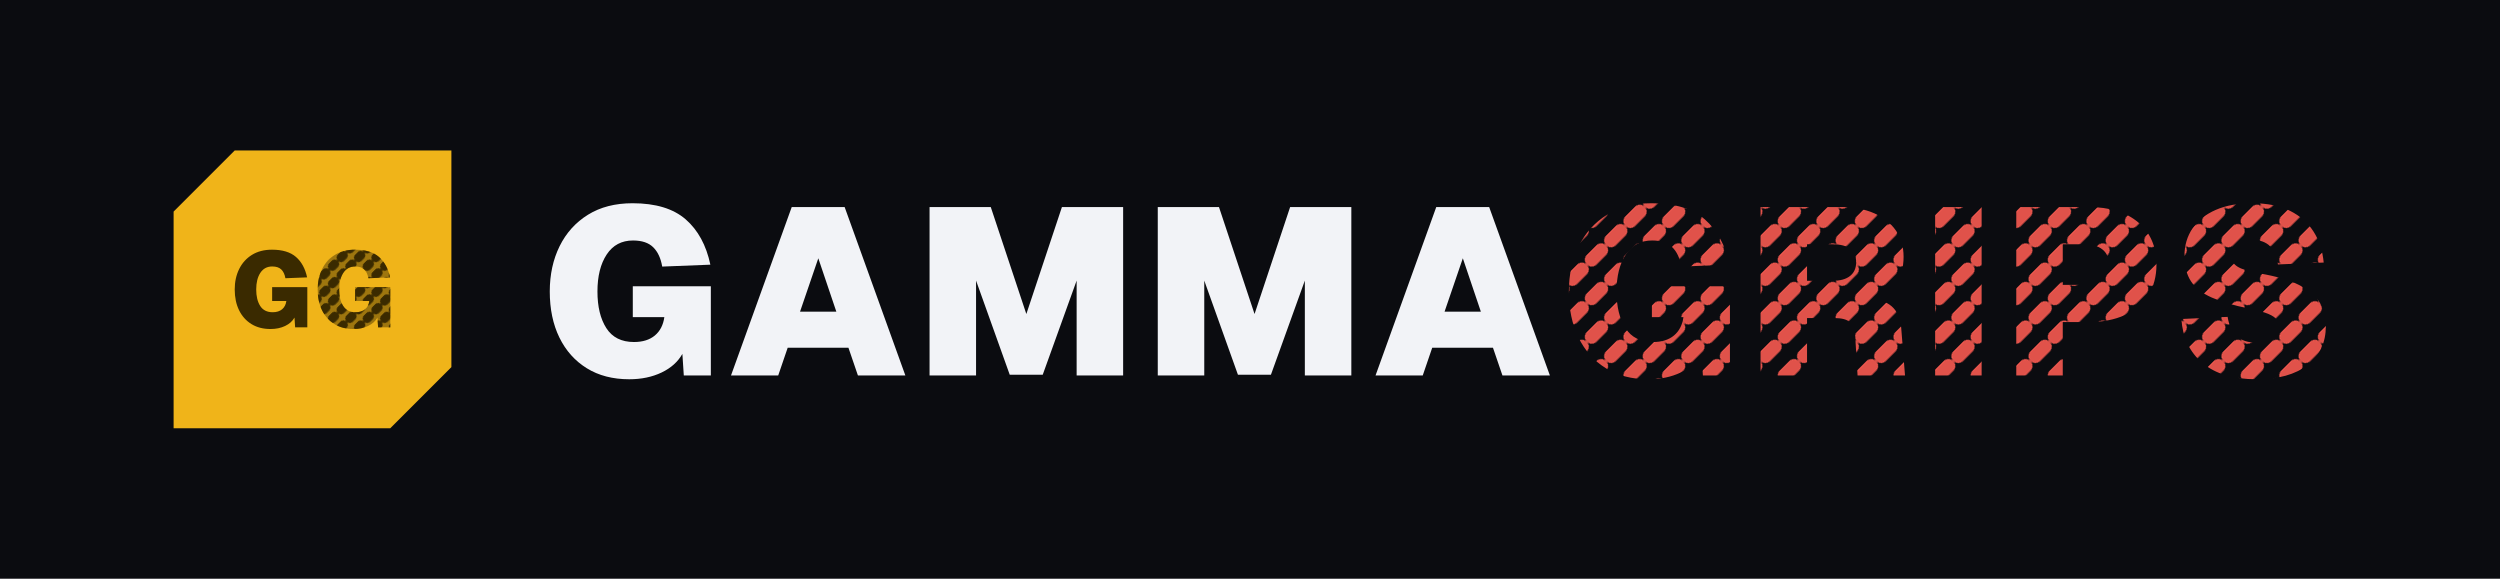
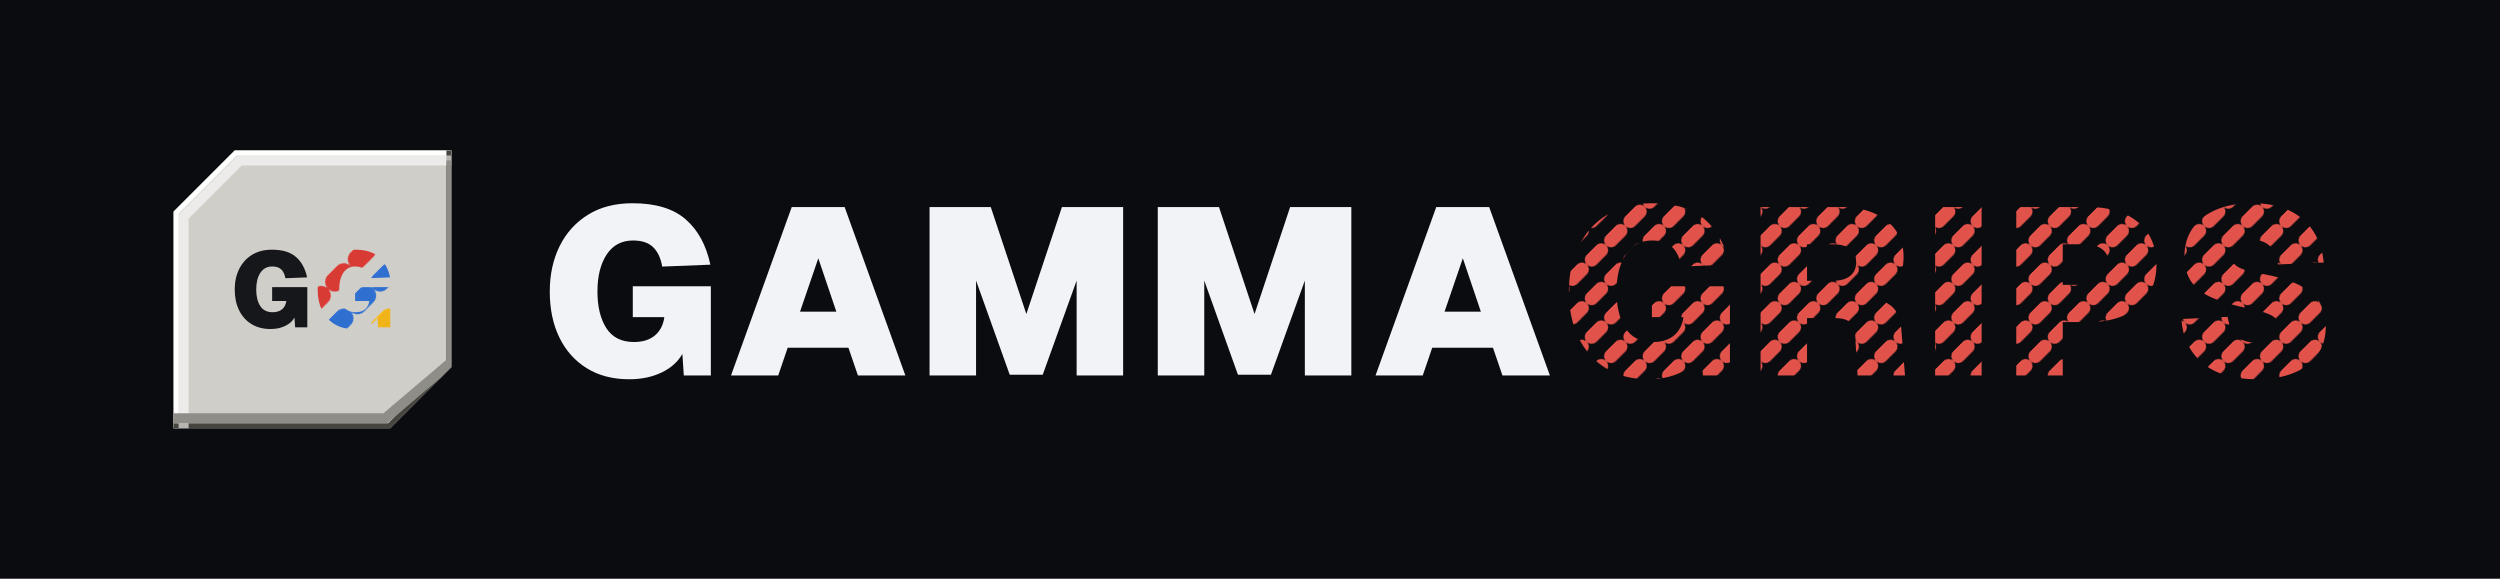
<svg xmlns="http://www.w3.org/2000/svg" viewBox="0 0 864 200">
  <rect width="864" height="200" fill="#0b0c10" />
  <g transform="translate(60 52)">
-     <path d="M21.12 0H96V74.88L74.88 96H0V21.12Z" fill="#f0b419" />
+     <defs>
+       <pattern id="kf-lkdk" width="120" height="30" patternUnits="userSpaceOnUse" patternTransform="rotate(45)">
+         <rect x="0" width="18" height="30" rx="9" fill="#1d9b52" />
+         <rect x="30" width="18" height="30" rx="9" fill="#d83a34" />
+         <rect x="60" width="18" height="30" rx="9" fill="#2f6fd0" />
+         <rect x="90" width="18" height="30" rx="9" fill="#f0b419" />
+       </pattern>
+       <clipPath id="kc-lkdk">
+         <path d="M21.12 0H96V74.88L74.88 96H0V21.12Z" />
+       </clipPath>
+     </defs>
+     <path d="M21.12 0H96V74.88L74.88 96H0V21.12Z" fill="#cfcec9" />
+     <g clip-path="url(#kc-lkdk)" fill="none" stroke-width="3.456">
+       <path d="M0 96V21.12L21.12 0H96" stroke="#ffffff" />
+       <path d="M96 0V74.88L74.88 96H0" stroke="#46453f" />
+       <path d="M3.456 96V22.848L22.848 3.456H96" stroke="rgba(255,255,255,0.6)" />
+       <path d="M96 3.456V73.152L73.152 92.544H0" stroke="#8e8d88" />
+     </g>
    <g transform="translate(21.12 34.29212) scale(0.3694845)">
-       <defs>
-         <pattern id="km-lkdk" width="11.5" height="11.5" patternUnits="userSpaceOnUse" patternTransform="rotate(45)">
-           <rect width="8.236" height="11.5" rx="4.118" fill="#3a2a00" />
-         </pattern>
-       </defs>
      <g transform="translate(-4 72.6)">
-         <path d="M37.5 1.6L37.5 1.6Q27.1 1.6 19.6 -3.05Q12.1 -7.7 8.05 -16Q4 -24.3 4 -35.4L4 -35.4Q4 -46.1 8.15 -54.5Q12.3 -62.9 20.1 -67.75Q27.9 -72.6 38.9 -72.6L38.9 -72.6Q53.5 -72.6 61.3 -65.8Q69.1 -59 71.7 -46.7L71.7 -46.7L51.4 -45.9Q50.5 -51.2 47.6 -54.05Q44.7 -56.9 39.1 -56.9L39.1 -56.9Q31.9 -56.9 28 -51Q24.1 -45.1 24.1 -35.4L24.1 -35.4Q24.1 -25.8 27.85 -19.95Q31.6 -14.1 39.5 -14.1L39.5 -14.1Q45 -14.1 48.3 -16.85Q51.6 -19.6 52.3 -24.6L52.3 -24.6L39 -24.6L39 -37.6L71.9 -37.6L71.9 0L60.5 0L59.9 -9.1Q57.1 -4.1 51.15 -1.25Q45.2 1.6 37.5 1.6" fill="#3a2a00" />
-         <path d="M115.1 1.6L115.1 1.6Q104.7 1.6 97.2 -3.05Q89.7 -7.7 85.65 -16Q81.6 -24.3 81.6 -35.4L81.6 -35.4Q81.6 -46.1 85.75 -54.5Q89.9 -62.9 97.7 -67.75Q105.5 -72.6 116.5 -72.6L116.5 -72.6Q131.1 -72.6 138.9 -65.8Q146.7 -59 149.3 -46.7L149.3 -46.7L129 -45.9Q128.1 -51.2 125.2 -54.05Q122.3 -56.9 116.7 -56.9L116.7 -56.9Q109.5 -56.9 105.6 -51Q101.7 -45.1 101.7 -35.4L101.7 -35.4Q101.7 -25.8 105.45 -19.95Q109.2 -14.1 117.1 -14.1L117.1 -14.1Q122.6 -14.1 125.9 -16.85Q129.2 -19.6 129.9 -24.6L129.9 -24.6L116.6 -24.6L116.6 -37.6L149.5 -37.6L149.5 0L138.1 0L137.5 -9.1Q134.7 -4.1 128.75 -1.25Q122.8 1.6 115.1 1.6" fill="#3a2a00" opacity="0.45" />
-         <path d="M115.1 1.6L115.1 1.6Q104.7 1.6 97.2 -3.05Q89.7 -7.7 85.65 -16Q81.6 -24.3 81.6 -35.4L81.6 -35.4Q81.6 -46.1 85.75 -54.5Q89.9 -62.9 97.7 -67.75Q105.5 -72.6 116.5 -72.6L116.5 -72.6Q131.1 -72.6 138.9 -65.8Q146.7 -59 149.3 -46.7L149.3 -46.7L129 -45.9Q128.1 -51.2 125.2 -54.05Q122.3 -56.9 116.7 -56.9L116.7 -56.9Q109.5 -56.9 105.6 -51Q101.7 -45.1 101.7 -35.4L101.7 -35.4Q101.7 -25.8 105.45 -19.95Q109.2 -14.1 117.1 -14.1L117.1 -14.1Q122.6 -14.1 125.9 -16.85Q129.2 -19.6 129.9 -24.6L129.9 -24.6L116.6 -24.6L116.6 -37.6L149.5 -37.6L149.5 0L138.1 0L137.5 -9.1Q134.7 -4.1 128.75 -1.25Q122.8 1.6 115.1 1.6" fill="url(#km-lkdk)" />
+         <path d="M37.5 1.6L37.5 1.6Q27.1 1.6 19.6 -3.05Q12.1 -7.7 8.05 -16Q4 -24.3 4 -35.4L4 -35.4Q4 -46.1 8.15 -54.5Q12.3 -62.9 20.1 -67.75Q27.9 -72.6 38.9 -72.6L38.9 -72.6Q53.5 -72.6 61.3 -65.8Q69.1 -59 71.7 -46.7L71.7 -46.7L51.4 -45.9Q50.5 -51.2 47.6 -54.05Q44.7 -56.9 39.1 -56.9L39.1 -56.9Q31.9 -56.9 28 -51Q24.1 -45.1 24.1 -35.4L24.1 -35.4Q24.1 -25.8 27.85 -19.95Q31.6 -14.1 39.5 -14.1L39.5 -14.1Q45 -14.1 48.3 -16.85Q51.6 -19.6 52.3 -24.6L52.3 -24.6L39 -24.6L39 -37.6L71.9 -37.6L71.9 0L60.5 0L59.9 -9.1Q57.1 -4.1 51.15 -1.25Q45.2 1.6 37.5 1.6" fill="#16171b" />
+         <path d="M115.1 1.6L115.1 1.6Q104.7 1.6 97.2 -3.05Q89.7 -7.7 85.65 -16Q81.6 -24.3 81.6 -35.4L81.6 -35.4Q81.6 -46.1 85.75 -54.5Q89.9 -62.9 97.7 -67.75Q105.5 -72.6 116.5 -72.6L116.5 -72.6Q131.1 -72.6 138.9 -65.8Q146.7 -59 149.3 -46.7L149.3 -46.7L129 -45.9Q128.1 -51.2 125.2 -54.05Q122.3 -56.9 116.7 -56.9L116.7 -56.9Q109.5 -56.9 105.6 -51Q101.7 -45.1 101.7 -35.4L101.7 -35.4Q101.7 -25.8 105.45 -19.95Q109.2 -14.1 117.1 -14.1L117.1 -14.1Q122.6 -14.1 125.9 -16.85Q129.2 -19.6 129.9 -24.6L129.9 -24.6L116.6 -24.6L116.6 -37.6L149.5 -37.6L149.5 0L138.1 0L137.5 -9.1Q134.7 -4.1 128.75 -1.25Q122.8 1.6 115.1 1.6" fill="url(#kf-lkdk)" />
      </g>
    </g>
  </g>
  <g transform="translate(190 70.24) scale(0.8198347)">
    <defs>
      <pattern id="kn-lkd" width="11.5" height="11.5" patternUnits="userSpaceOnUse" patternTransform="rotate(45)">
        <rect width="5.8" height="11.5" rx="2.9" fill="#e0524a" />
      </pattern>
    </defs>
    <g transform="translate(-4 72.6)">
      <path d="M37.5 1.6L37.5 1.6Q27.1 1.6 19.6 -3.05Q12.1 -7.7 8.05 -16Q4 -24.3 4 -35.4L4 -35.4Q4 -46.1 8.15 -54.5Q12.3 -62.9 20.1 -67.75Q27.9 -72.6 38.9 -72.6L38.9 -72.6Q53.5 -72.6 61.3 -65.8Q69.1 -59 71.7 -46.7L71.7 -46.7L51.4 -45.9Q50.5 -51.2 47.6 -54.05Q44.7 -56.9 39.1 -56.9L39.1 -56.9Q31.9 -56.9 28 -51Q24.1 -45.1 24.1 -35.4L24.1 -35.4Q24.1 -25.8 27.85 -19.95Q31.6 -14.1 39.5 -14.1L39.5 -14.1Q45 -14.1 48.3 -16.85Q51.6 -19.6 52.3 -24.6L52.3 -24.6L39 -24.6L39 -37.6L71.9 -37.6L71.9 0L60.5 0L59.9 -9.1Q57.1 -4.1 51.15 -1.25Q45.2 1.6 37.5 1.6M100.3 0L80.4 0L106 -71L128.3 -71L153.9 0L133.9 0L129.9 -11.7L104.3 -11.7L100.3 0M117.2 -49.4L109.5 -26.9L124.8 -26.9L117.2 -49.4M183.7 0L164.1 0L164.1 -71L189.9 -71L204.9 -25.9L219.9 -71L245.7 -71L245.7 0L226.1 0L226.1 -40L211.8 -0.3L197.9 -0.3L183.7 -40L183.7 0M279.9 0L260.3 0L260.3 -71L286.1 -71L301.1 -25.9L316.1 -71L341.9 -71L341.9 0L322.3 0L322.3 -40L308 -0.3L294.1 -0.3L279.9 -40L279.9 0M372 0L352.1 0L377.7 -71L400 -71L425.6 0L405.6 0L401.6 -11.7L376 -11.7L372 0M388.9 -49.4L381.2 -26.9L396.5 -26.9L388.9 -49.4" fill="#f2f3f7" />
      <path d="M467.1 1.6L467.1 1.6Q456.7 1.6 449.2 -3.05Q441.7 -7.7 437.65 -16Q433.6 -24.3 433.6 -35.4L433.6 -35.4Q433.6 -46.1 437.75 -54.5Q441.9 -62.9 449.7 -67.75Q457.5 -72.6 468.5 -72.6L468.5 -72.6Q483.1 -72.6 490.9 -65.8Q498.7 -59 501.3 -46.7L501.3 -46.7L481 -45.9Q480.1 -51.2 477.2 -54.05Q474.3 -56.9 468.7 -56.9L468.7 -56.9Q461.5 -56.9 457.6 -51Q453.7 -45.1 453.7 -35.4L453.7 -35.4Q453.7 -25.8 457.45 -19.95Q461.2 -14.1 469.1 -14.1L469.1 -14.1Q474.6 -14.1 477.9 -16.85Q481.2 -19.6 481.9 -24.6L481.9 -24.6L468.6 -24.6L468.6 -37.6L501.5 -37.6L501.5 0L490.1 0L489.5 -9.1Q486.7 -4.1 480.75 -1.25Q474.8 1.6 467.1 1.6M534 0L514.4 0L514.4 -71L548.3 -71Q556.3 -71 562.25 -68.4Q568.2 -65.8 571.45 -61.1Q574.7 -56.4 574.7 -50L574.7 -50Q574.7 -43.3 571.35 -38.7Q568 -34.1 561.9 -32.2L561.9 -32.2Q567.6 -31.5 570.45 -28.4Q573.3 -25.3 573.7 -20L573.7 -20L575.3 0L555.3 0L554.3 -16.6Q554.1 -20.5 552.2 -22.35Q550.3 -24.2 545.5 -24.2L545.5 -24.2L534 -24.2L534 0M534 -55.3L534 -39.9L544.7 -39.9Q549.6 -39.9 552.15 -41.95Q554.7 -44 554.7 -47.7L554.7 -47.7Q554.7 -55.3 544.7 -55.3L544.7 -55.3L534 -55.3M607.6 0L588 0L588 -71L607.6 -71L607.6 0M641.8 0L622.2 0L622.2 -71L652.6 -71Q666 -71 673.65 -64.5Q681.3 -58 681.3 -46.7L681.3 -46.7Q681.3 -39.3 677.85 -33.85Q674.4 -28.4 667.95 -25.45Q661.5 -22.5 652.6 -22.5L652.6 -22.5L641.8 -22.5L641.8 0M641.8 -55.3L641.8 -38.2L651.1 -38.2Q655.7 -38.2 658.5 -40.35Q661.3 -42.5 661.3 -46.7L661.3 -46.7Q661.3 -50.9 658.55 -53.1Q655.8 -55.3 651.1 -55.3L651.1 -55.3L641.8 -55.3M723.5 1.6L723.5 1.6Q708.8 1.6 700.7 -5.25Q692.6 -12.1 691.8 -23.8L691.8 -23.8L711.3 -24.7Q712.1 -19.5 715.05 -16.65Q718 -13.8 723.7 -13.8L723.7 -13.8Q728.2 -13.8 730.65 -15.35Q733.1 -16.9 733.1 -20L733.1 -20Q733.1 -21.9 732.15 -23.35Q731.2 -24.8 728.45 -25.95Q725.7 -27.1 720.3 -28.2L720.3 -28.2Q710.6 -30.2 704.6 -32.85Q698.6 -35.5 695.85 -39.7Q693.1 -43.9 693.1 -50.4L693.1 -50.4Q693.1 -57 696.5 -62Q699.9 -67 706.3 -69.8Q712.7 -72.6 721.7 -72.6L721.7 -72.6Q731.2 -72.6 737.6 -69.4Q744 -66.2 747.55 -60.6Q751.1 -55 751.8 -47.6L751.8 -47.6L732.5 -46.8Q732.1 -51.7 729.25 -54.45Q726.4 -57.2 721.5 -57.2L721.5 -57.2Q717.3 -57.2 715 -55.5Q712.7 -53.8 712.7 -51L712.7 -51Q712.7 -47.7 715.35 -45.95Q718 -44.2 724.9 -43L724.9 -43Q735.4 -41.2 741.5 -38.1Q747.6 -35 750.15 -30.7Q752.7 -26.4 752.7 -20.8L752.7 -20.8Q752.7 -10.4 745 -4.4Q737.3 1.6 723.5 1.6" fill="url(#kn-lkd)" />
    </g>
  </g>
</svg>
